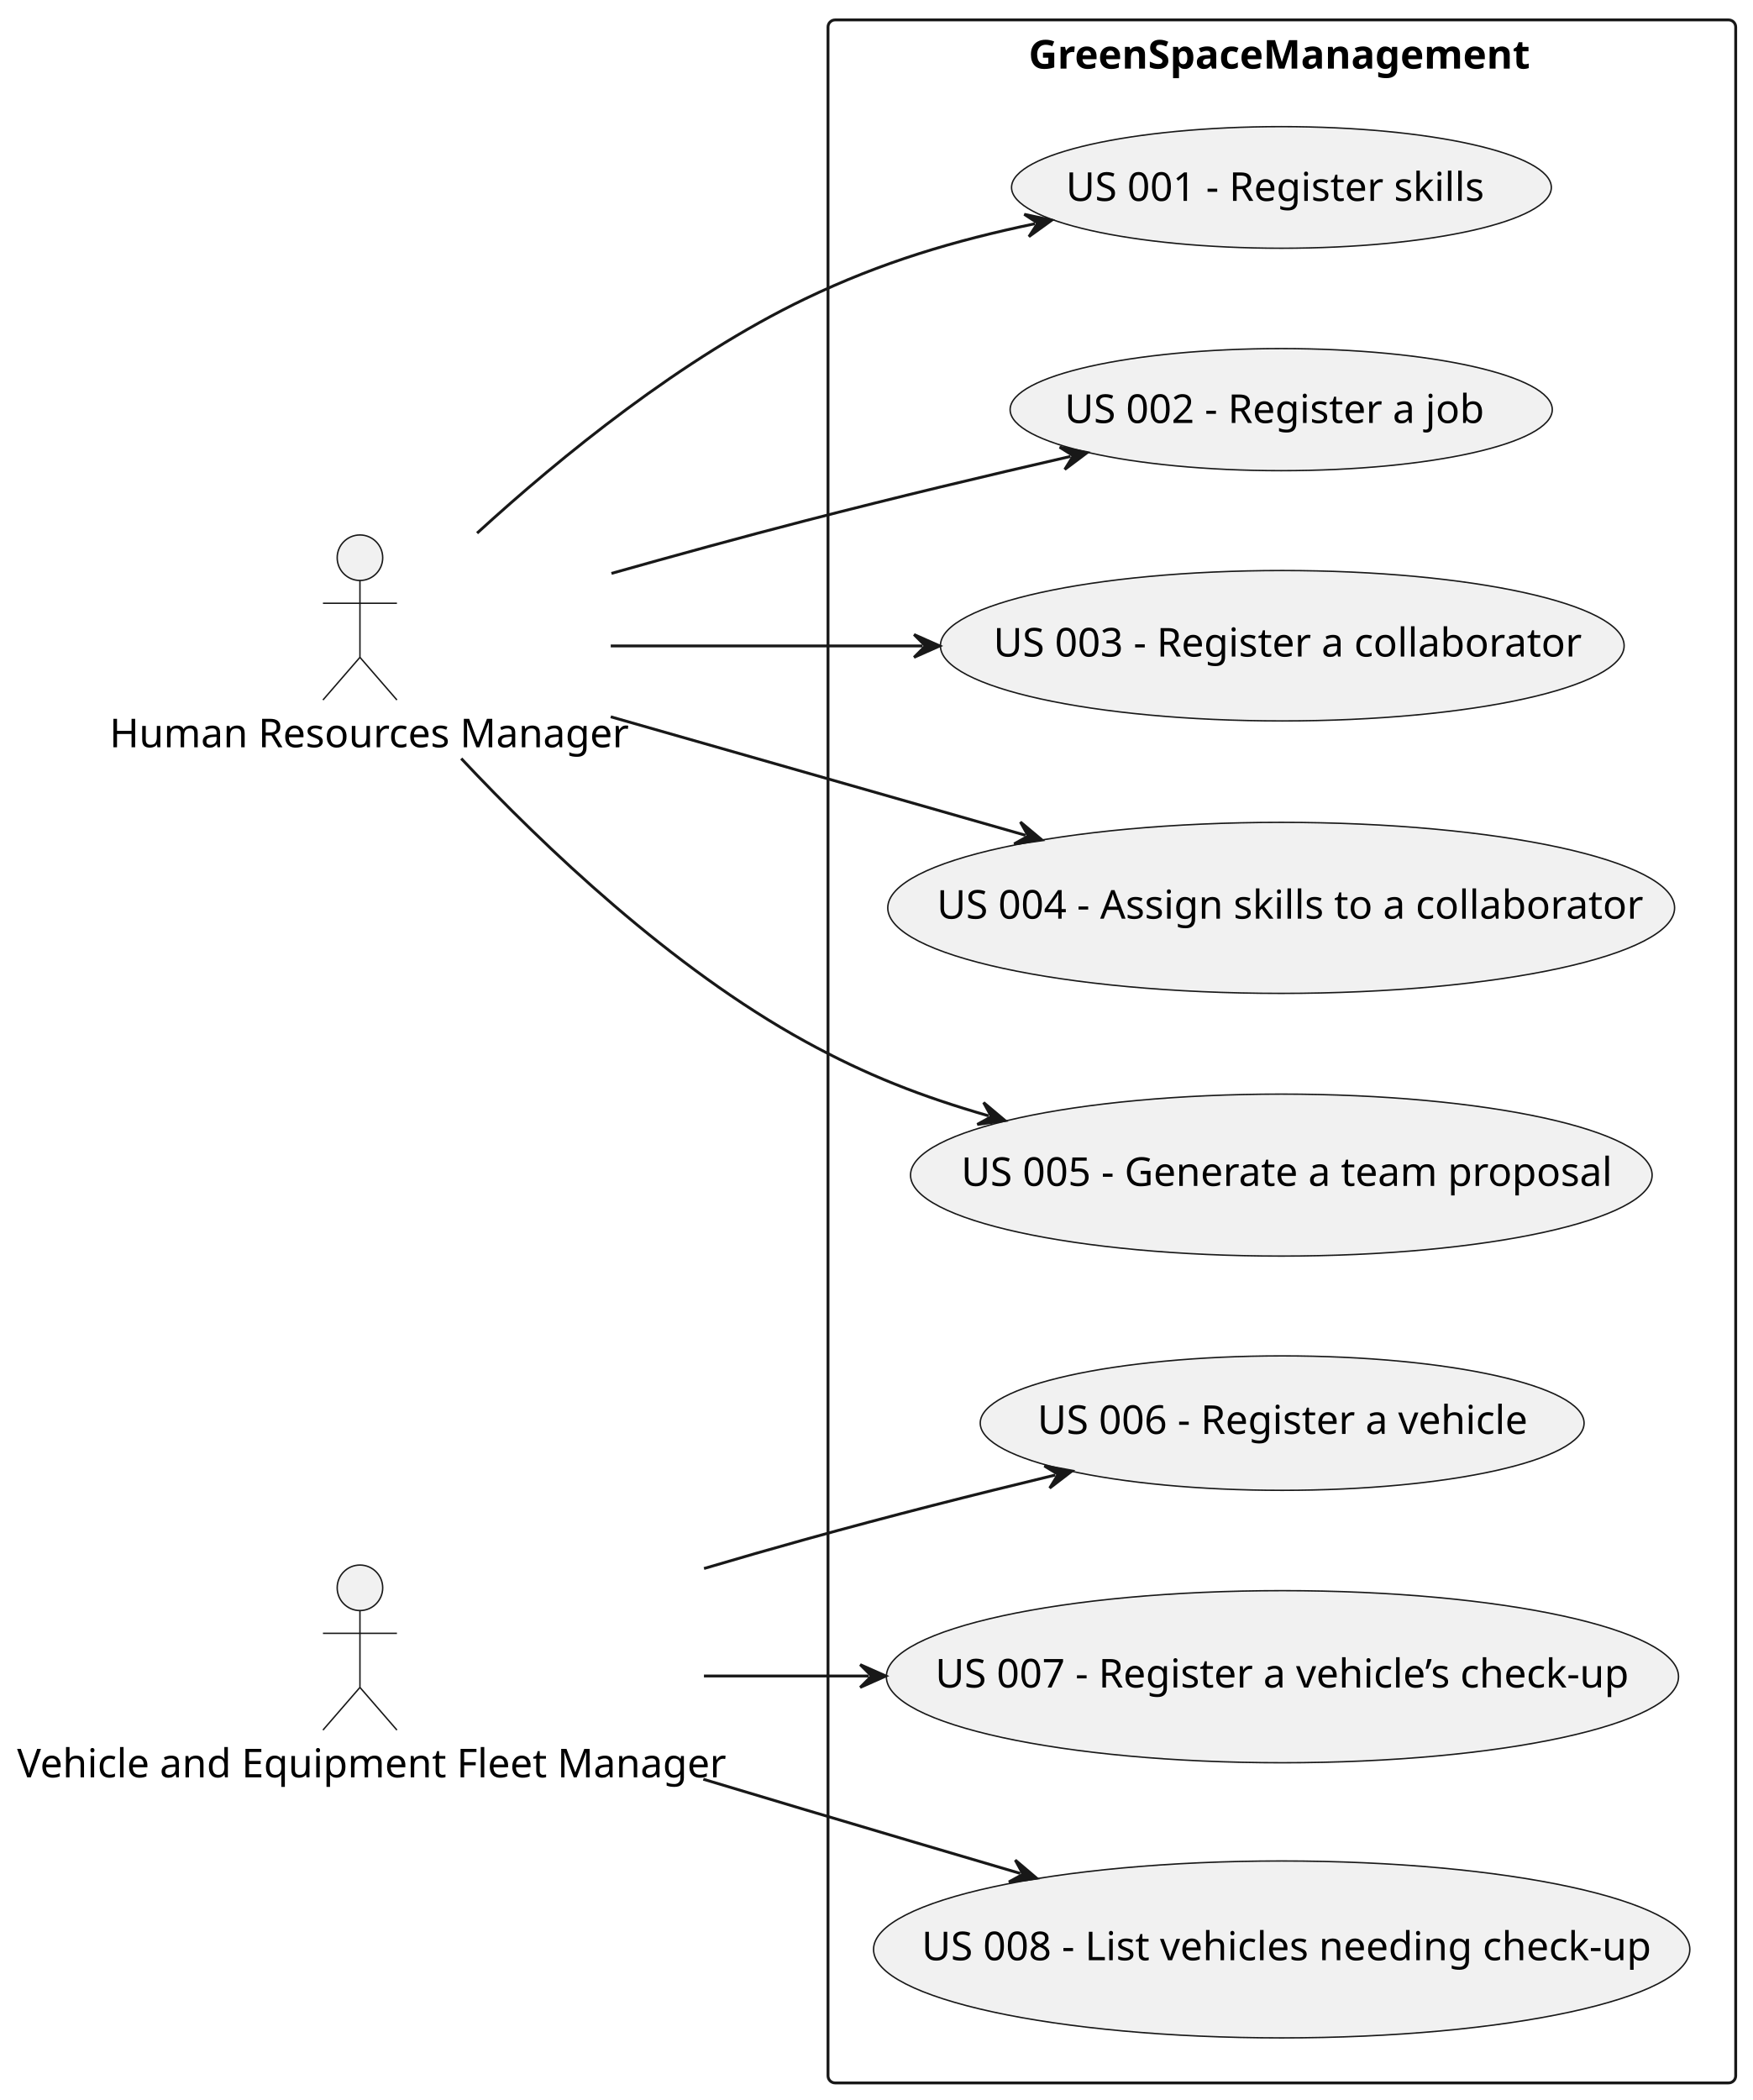
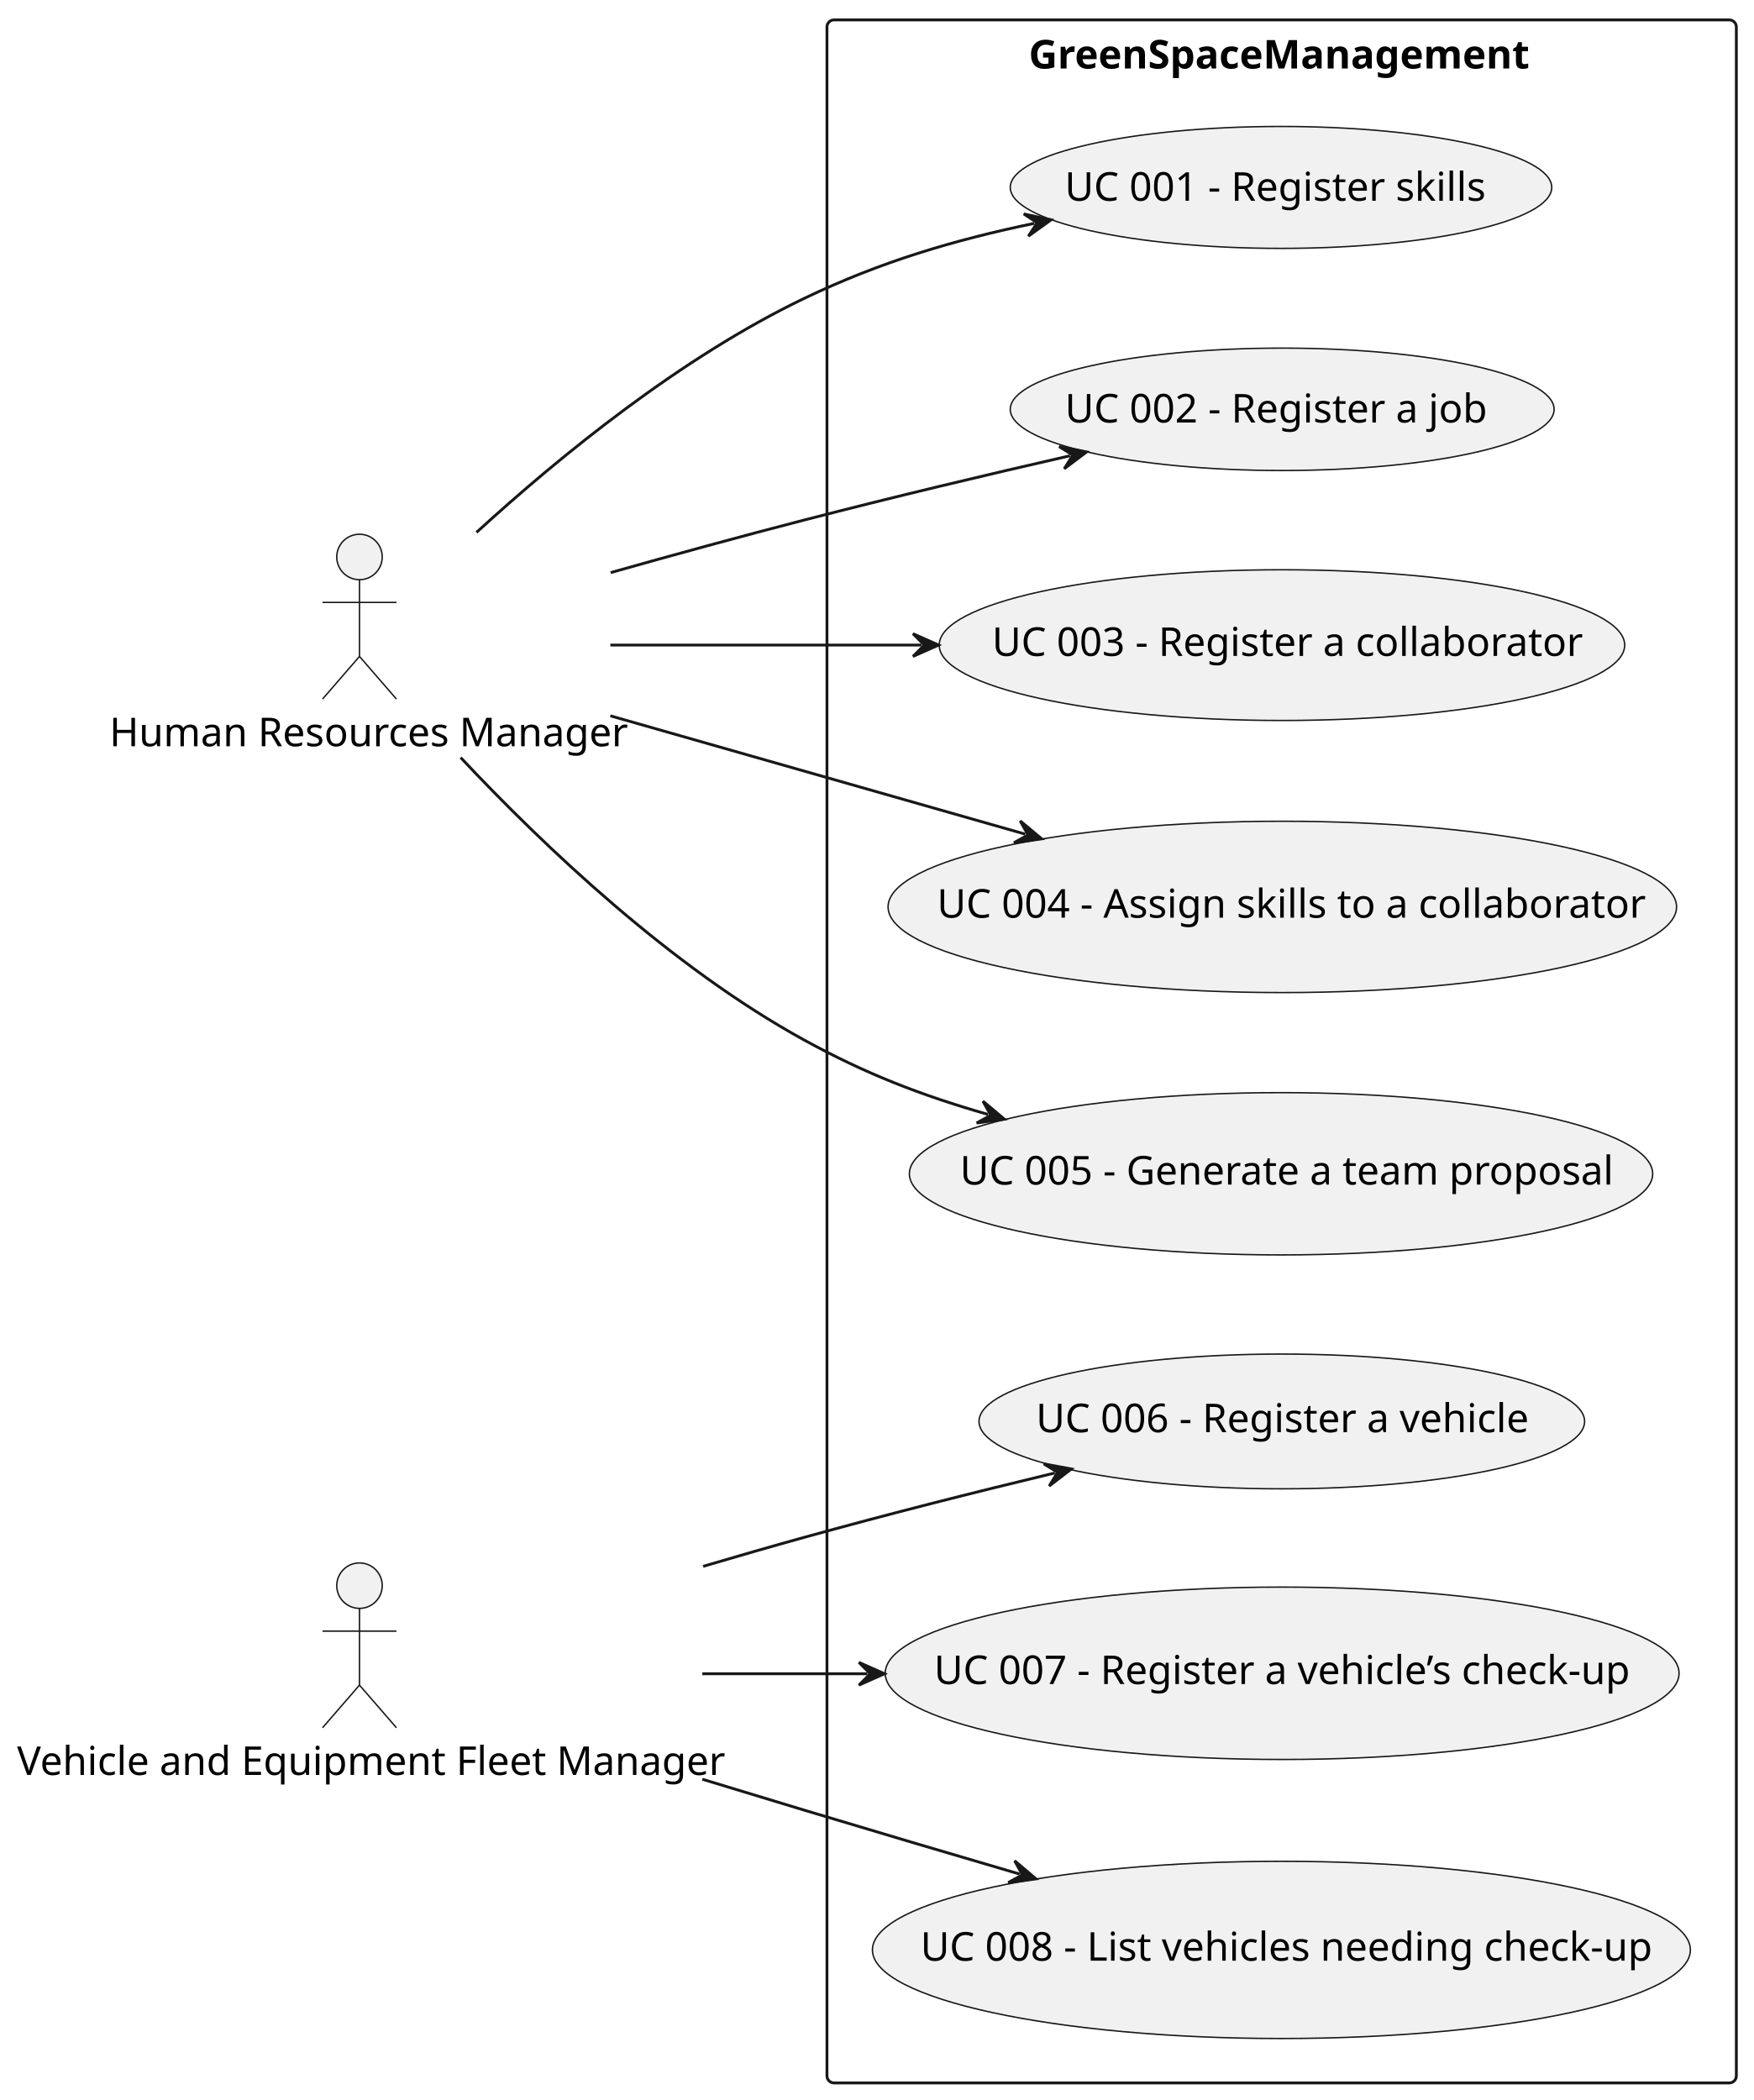
- <svg xmlns="http://www.w3.org/2000/svg" contentStyleType="text/css" height="738px" preserveAspectRatio="none" style="width:616px;height:738px;background:#FFFFFF;" version="1.1" viewBox="0 0 616 738" width="616px" zoomAndPan="magnify">
+ <svg xmlns="http://www.w3.org/2000/svg" contentStyleType="text/css" height="739px" preserveAspectRatio="none" style="width:617px;height:739px;background:#FFFFFF;" version="1.1" viewBox="0 0 617 739" width="617px" zoomAndPan="magnify">
  <defs />
  <g>
    <g id="cluster_GreenSpaceManagement">
-       <rect fill="none" height="725" rx="2.5" ry="2.5" style="stroke:#181818;stroke-width:1.0;" width="319" x="291" y="7" />
-       <text fill="#000000" font-family="sans-serif" font-size="14" font-weight="bold" lengthAdjust="spacing" textLength="178" x="361.5" y="24.107">GreenSpaceManagement</text>
+       <rect fill="none" height="726" rx="2.5" ry="2.5" style="stroke:#181818;stroke-width:1.0;" width="320" x="291" y="7" />
+       <text fill="#000000" font-family="sans-serif" font-size="14" font-weight="bold" lengthAdjust="spacing" textLength="178" x="362" y="24.107">GreenSpaceManagement</text>
    </g>
-     <g id="elem_US 001 - Register skills">
-       <ellipse cx="450.355" cy="65.871" fill="#F1F1F1" rx="94.855" ry="21.371" style="stroke:#181818;stroke-width:0.5;" />
-       <text fill="#000000" font-family="sans-serif" font-size="14" lengthAdjust="spacing" textLength="146" x="374.609" y="70.6">US 001 - Register skills</text>
+     <g id="elem_UC 001 - Register skills">
+       <ellipse cx="450.771" cy="65.954" fill="#F1F1F1" rx="95.271" ry="21.454" style="stroke:#181818;stroke-width:0.5;" />
+       <text fill="#000000" font-family="sans-serif" font-size="14" lengthAdjust="spacing" textLength="147" x="374.667" y="70.641">UC 001 - Register skills</text>
    </g>
-     <g id="elem_US 002 - Register a job">
-       <ellipse cx="450.271" cy="143.954" fill="#F1F1F1" rx="95.271" ry="21.454" style="stroke:#181818;stroke-width:0.5;" />
-       <text fill="#000000" font-family="sans-serif" font-size="14" lengthAdjust="spacing" textLength="147" x="374.167" y="148.641">US 002 - Register a job</text>
+     <g id="elem_UC 002 - Register a job">
+       <ellipse cx="451.188" cy="144.038" fill="#F1F1F1" rx="95.688" ry="21.538" style="stroke:#181818;stroke-width:0.5;" />
+       <text fill="#000000" font-family="sans-serif" font-size="14" lengthAdjust="spacing" textLength="148" x="374.725" y="148.681">UC 002 - Register a job</text>
    </g>
-     <g id="elem_US 003 - Register a collaborator">
-       <ellipse cx="450.647" cy="226.929" fill="#F1F1F1" rx="120.147" ry="26.429" style="stroke:#181818;stroke-width:0.5;" />
-       <text fill="#000000" font-family="sans-serif" font-size="14" lengthAdjust="spacing" textLength="203" x="349.147" y="230.726">US 003 - Register a collaborator</text>
+     <g id="elem_UC 003 - Register a collaborator">
+       <ellipse cx="451.106" cy="227.021" fill="#F1F1F1" rx="120.606" ry="26.521" style="stroke:#181818;stroke-width:0.5;" />
+       <text fill="#000000" font-family="sans-serif" font-size="14" lengthAdjust="spacing" textLength="204" x="349.106" y="230.818">UC 003 - Register a collaborator</text>
    </g>
-     <g id="elem_US 004 - Assign skills to a collaborator">
-       <ellipse cx="450.263" cy="319.053" fill="#F1F1F1" rx="138.263" ry="30.053" style="stroke:#181818;stroke-width:0.5;" />
-       <text fill="#000000" font-family="sans-serif" font-size="14" lengthAdjust="spacing" textLength="242" x="329.263" y="322.849">US 004 - Assign skills to a collaborator</text>
+     <g id="elem_UC 004 - Assign skills to a collaborator">
+       <ellipse cx="451.233" cy="319.147" fill="#F1F1F1" rx="138.733" ry="30.147" style="stroke:#181818;stroke-width:0.5;" />
+       <text fill="#000000" font-family="sans-serif" font-size="14" lengthAdjust="spacing" textLength="243" x="329.733" y="322.943">UC 004 - Assign skills to a collaborator</text>
    </g>
-     <g id="elem_US 005 - Generate a team proposal">
-       <ellipse cx="450.316" cy="412.963" fill="#F1F1F1" rx="130.316" ry="28.463" style="stroke:#181818;stroke-width:0.5;" />
-       <text fill="#000000" font-family="sans-serif" font-size="14" lengthAdjust="spacing" textLength="225" x="337.816" y="416.76">US 005 - Generate a team proposal</text>
+     <g id="elem_UC 005 - Generate a team proposal">
+       <ellipse cx="450.782" cy="413.056" fill="#F1F1F1" rx="130.782" ry="28.556" style="stroke:#181818;stroke-width:0.5;" />
+       <text fill="#000000" font-family="sans-serif" font-size="14" lengthAdjust="spacing" textLength="226" x="337.782" y="416.853">UC 005 - Generate a team proposal</text>
    </g>
-     <g id="elem_US 006 - Register a vehicle">
-       <ellipse cx="450.608" cy="500.122" fill="#F1F1F1" rx="106.108" ry="23.622" style="stroke:#181818;stroke-width:0.5;" />
-       <text fill="#000000" font-family="sans-serif" font-size="14" lengthAdjust="spacing" textLength="172" x="364.608" y="503.918">US 006 - Register a vehicle</text>
+     <g id="elem_UC 006 - Register a vehicle">
+       <ellipse cx="451.054" cy="500.211" fill="#F1F1F1" rx="106.554" ry="23.711" style="stroke:#181818;stroke-width:0.5;" />
+       <text fill="#000000" font-family="sans-serif" font-size="14" lengthAdjust="spacing" textLength="173" x="364.554" y="504.008">UC 006 - Register a vehicle</text>
    </g>
-     <g id="elem_US 007 - Register a vehicle’s check-up">
-       <ellipse cx="450.703" cy="589.24" fill="#F1F1F1" rx="139.203" ry="30.241" style="stroke:#181818;stroke-width:0.5;" />
-       <text fill="#000000" font-family="sans-serif" font-size="14" lengthAdjust="spacing" textLength="244" x="328.703" y="593.037">US 007 - Register a vehicle’s check-up</text>
+     <g id="elem_UC 007 - Register a vehicle’s check-up">
+       <ellipse cx="451.173" cy="588.835" fill="#F1F1F1" rx="139.673" ry="30.334" style="stroke:#181818;stroke-width:0.5;" />
+       <text fill="#000000" font-family="sans-serif" font-size="14" lengthAdjust="spacing" textLength="245" x="328.673" y="592.631">UC 007 - Register a vehicle’s check-up</text>
    </g>
-     <g id="elem_US 008 - List vehicles needing check-up">
-       <ellipse cx="450.44" cy="685.088" fill="#F1F1F1" rx="143.44" ry="31.088" style="stroke:#181818;stroke-width:0.5;" />
-       <text fill="#000000" font-family="sans-serif" font-size="14" lengthAdjust="spacing" textLength="253" x="323.94" y="688.885">US 008 - List vehicles needing check-up</text>
+     <g id="elem_UC 008 - List vehicles needing check-up">
+       <ellipse cx="450.912" cy="686.182" fill="#F1F1F1" rx="143.912" ry="31.182" style="stroke:#181818;stroke-width:0.5;" />
+       <text fill="#000000" font-family="sans-serif" font-size="14" lengthAdjust="spacing" textLength="254" x="323.912" y="689.979">UC 008 - List vehicles needing check-up</text>
    </g>
    <g id="elem_HRM">
      <ellipse cx="126.5" cy="196" fill="#F1F1F1" rx="8" ry="8" style="stroke:#181818;stroke-width:0.5;" />
      <path d="M126.5,204 L126.5,231 M113.5,212 L139.5,212 M126.5,231 L113.5,246 M126.5,231 L139.5,246 " fill="none" style="stroke:#181818;stroke-width:0.5;" />
      <text fill="#000000" font-family="sans-serif" font-size="14" lengthAdjust="spacing" textLength="176" x="38.5" y="262.607">Human Resources Manager</text>
    </g>
    <g id="elem_VFM">
      <ellipse cx="126.5" cy="558" fill="#F1F1F1" rx="8" ry="8" style="stroke:#181818;stroke-width:0.5;" />
      <path d="M126.5,566 L126.5,593 M113.5,574 L139.5,574 M126.5,593 L113.5,608 M126.5,593 L139.5,608 " fill="none" style="stroke:#181818;stroke-width:0.5;" />
      <text fill="#000000" font-family="sans-serif" font-size="14" lengthAdjust="spacing" textLength="241" x="6" y="624.607">Vehicle and Equipment Fleet Manager</text>
    </g>
-     <g id="link_HRM_US 001 - Register skills">
-       <path d="M167.67,187.36 C197.25,160.33 239.69,125.79 283,105 C309.9,92.08 335.467,84.528 363.737,78.618 " fill="none" id="HRM-to-US 001 - Register skills" style="stroke:#181818;stroke-width:1.0;" />
-       <polygon fill="#181818" points="369.61,77.39,359.982,75.316,364.716,78.413,361.619,83.147,369.61,77.39" style="stroke:#181818;stroke-width:1.0;" />
+     <g id="link_HRM_UC 001 - Register skills">
+       <path d="M167.67,187.35 C197.24,160.32 239.69,125.78 283,105 C309.98,92.06 335.636,84.494 363.996,78.584 " fill="none" id="HRM-to-UC 001 - Register skills" style="stroke:#181818;stroke-width:1.0;" />
+       <polygon fill="#181818" points="369.87,77.36,360.243,75.28,364.975,78.38,361.875,83.112,369.87,77.36" style="stroke:#181818;stroke-width:1.0;" />
    </g>
-     <g id="link_HRM_US 002 - Register a job">
-       <path d="M214.89,201.51 C237.06,195.26 260.86,188.72 283,183 C315.48,174.61 345.882,167.363 376.242,160.393 " fill="none" id="HRM-to-US 002 - Register a job" style="stroke:#181818;stroke-width:1.0;" />
-       <polygon fill="#181818" points="382.09,159.05,372.423,157.165,377.217,160.169,374.213,164.962,382.09,159.05" style="stroke:#181818;stroke-width:1.0;" />
+     <g id="link_HRM_UC 002 - Register a job">
+       <path d="M214.89,201.5 C237.06,195.25 260.86,188.71 283,183 C315.58,174.59 346.081,167.349 376.531,160.379 " fill="none" id="HRM-to-UC 002 - Register a job" style="stroke:#181818;stroke-width:1.0;" />
+       <polygon fill="#181818" points="382.38,159.04,372.714,157.149,377.506,160.156,374.499,164.947,382.38,159.04" style="stroke:#181818;stroke-width:1.0;" />
    </g>
-     <g id="link_HRM_US 003 - Register a collaborator">
-       <path d="M214.64,227 C250.21,227 285.93,227 324.25,227 " fill="none" id="HRM-to-US 003 - Register a collaborator" style="stroke:#181818;stroke-width:1.0;" />
-       <polygon fill="#181818" points="330.25,227,321.25,223,325.25,227,321.25,231,330.25,227" style="stroke:#181818;stroke-width:1.0;" />
+     <g id="link_HRM_UC 003 - Register a collaborator">
+       <path d="M214.77,227 C250.31,227 285.97,227 324.27,227 " fill="none" id="HRM-to-UC 003 - Register a collaborator" style="stroke:#181818;stroke-width:1.0;" />
+       <polygon fill="#181818" points="330.27,227,321.27,223,325.27,227,321.27,231,330.27,227" style="stroke:#181818;stroke-width:1.0;" />
    </g>
-     <g id="link_HRM_US 004 - Assign skills to a collaborator">
-       <path d="M214.64,251.9 C261.76,265.36 313.891,280.252 360.411,293.542 " fill="none" id="HRM-to-US 004 - Assign skills to a collaborator" style="stroke:#181818;stroke-width:1.0;" />
-       <polygon fill="#181818" points="366.18,295.19,358.625,288.872,361.372,293.817,356.427,296.564,366.18,295.19" style="stroke:#181818;stroke-width:1.0;" />
+     <g id="link_HRM_UC 004 - Assign skills to a collaborator">
+       <path d="M214.77,251.9 C261.97,265.36 314.19,280.254 360.78,293.544 " fill="none" id="HRM-to-UC 004 - Assign skills to a collaborator" style="stroke:#181818;stroke-width:1.0;" />
+       <polygon fill="#181818" points="366.55,295.19,358.993,288.875,361.742,293.818,356.798,296.568,366.55,295.19" style="stroke:#181818;stroke-width:1.0;" />
    </g>
-     <g id="link_HRM_US 005 - Generate a team proposal">
-       <path d="M162.1,266.57 C191.4,297.77 236.03,340.2 283,366 C304.59,377.86 323.666,385.275 347.455,392.145 " fill="none" id="HRM-to-US 005 - Generate a team proposal" style="stroke:#181818;stroke-width:1.0;" />
-       <polygon fill="#181818" points="353.22,393.81,345.683,387.47,348.416,392.423,343.464,395.156,353.22,393.81" style="stroke:#181818;stroke-width:1.0;" />
+     <g id="link_HRM_UC 005 - Generate a team proposal">
+       <path d="M162.09,266.58 C191.39,297.79 236.02,340.22 283,366 C304.65,377.88 323.804,385.31 347.664,392.18 " fill="none" id="HRM-to-UC 005 - Generate a team proposal" style="stroke:#181818;stroke-width:1.0;" />
+       <polygon fill="#181818" points="353.43,393.84,345.888,387.506,348.625,392.457,343.675,395.194,353.43,393.84" style="stroke:#181818;stroke-width:1.0;" />
    </g>
-     <g id="link_VFM_US 006 - Register a vehicle">
-       <path d="M247.42,551.22 C259.41,547.67 271.43,544.21 283,541 C313.55,532.53 341.668,525.419 370.898,518.359 " fill="none" id="VFM-to-US 006 - Register a vehicle" style="stroke:#181818;stroke-width:1.0;" />
-       <polygon fill="#181818" points="376.73,516.95,367.042,515.175,371.87,518.124,368.921,522.951,376.73,516.95" style="stroke:#181818;stroke-width:1.0;" />
+     <g id="link_VFM_UC 006 - Register a vehicle">
+       <path d="M247.42,551.21 C259.41,547.67 271.43,544.2 283,541 C313.64,532.52 341.857,525.405 371.177,518.345 " fill="none" id="VFM-to-UC 006 - Register a vehicle" style="stroke:#181818;stroke-width:1.0;" />
+       <polygon fill="#181818" points="377.01,516.94,367.324,515.158,372.149,518.111,369.197,522.936,377.01,516.94" style="stroke:#181818;stroke-width:1.0;" />
    </g>
-     <g id="link_VFM_US 007 - Register a vehicle’s check-up">
-       <path d="M247.4,589 C268.23,589 284.05,589 305.32,589 " fill="none" id="VFM-to-US 007 - Register a vehicle’s check-up" style="stroke:#181818;stroke-width:1.0;" />
-       <polygon fill="#181818" points="311.32,589,302.32,585,306.32,589,302.32,593,311.32,589" style="stroke:#181818;stroke-width:1.0;" />
+     <g id="link_VFM_UC 007 - Register a vehicle’s check-up">
+       <path d="M247.13,589 C268.01,589 283.9,589 305.24,589 " fill="none" id="VFM-to-UC 007 - Register a vehicle’s check-up" style="stroke:#181818;stroke-width:1.0;" />
+       <polygon fill="#181818" points="311.24,589,302.24,585,306.24,589,302.24,593,311.24,589" style="stroke:#181818;stroke-width:1.0;" />
    </g>
-     <g id="link_VFM_US 008 - List vehicles needing check-up">
-       <path d="M247.18,625.27 C259.27,628.91 271.38,632.53 283,636 C309.42,643.88 332.474,650.696 358.574,658.376 " fill="none" id="VFM-to-US 008 - List vehicles needing check-up" style="stroke:#181818;stroke-width:1.0;" />
-       <polygon fill="#181818" points="364.33,660.07,356.825,653.692,359.533,658.659,354.567,661.367,364.33,660.07" style="stroke:#181818;stroke-width:1.0;" />
+     <g id="link_VFM_UC 008 - List vehicles needing check-up">
+       <path d="M247.15,626.12 C259.25,629.82 271.37,633.5 283,637 C309.47,644.97 332.602,651.812 358.792,659.492 " fill="none" id="VFM-to-UC 008 - List vehicles needing check-up" style="stroke:#181818;stroke-width:1.0;" />
+       <polygon fill="#181818" points="364.55,661.18,357.039,654.809,359.752,659.773,354.788,662.486,364.55,661.18" style="stroke:#181818;stroke-width:1.0;" />
    </g>
  </g>
</svg>
